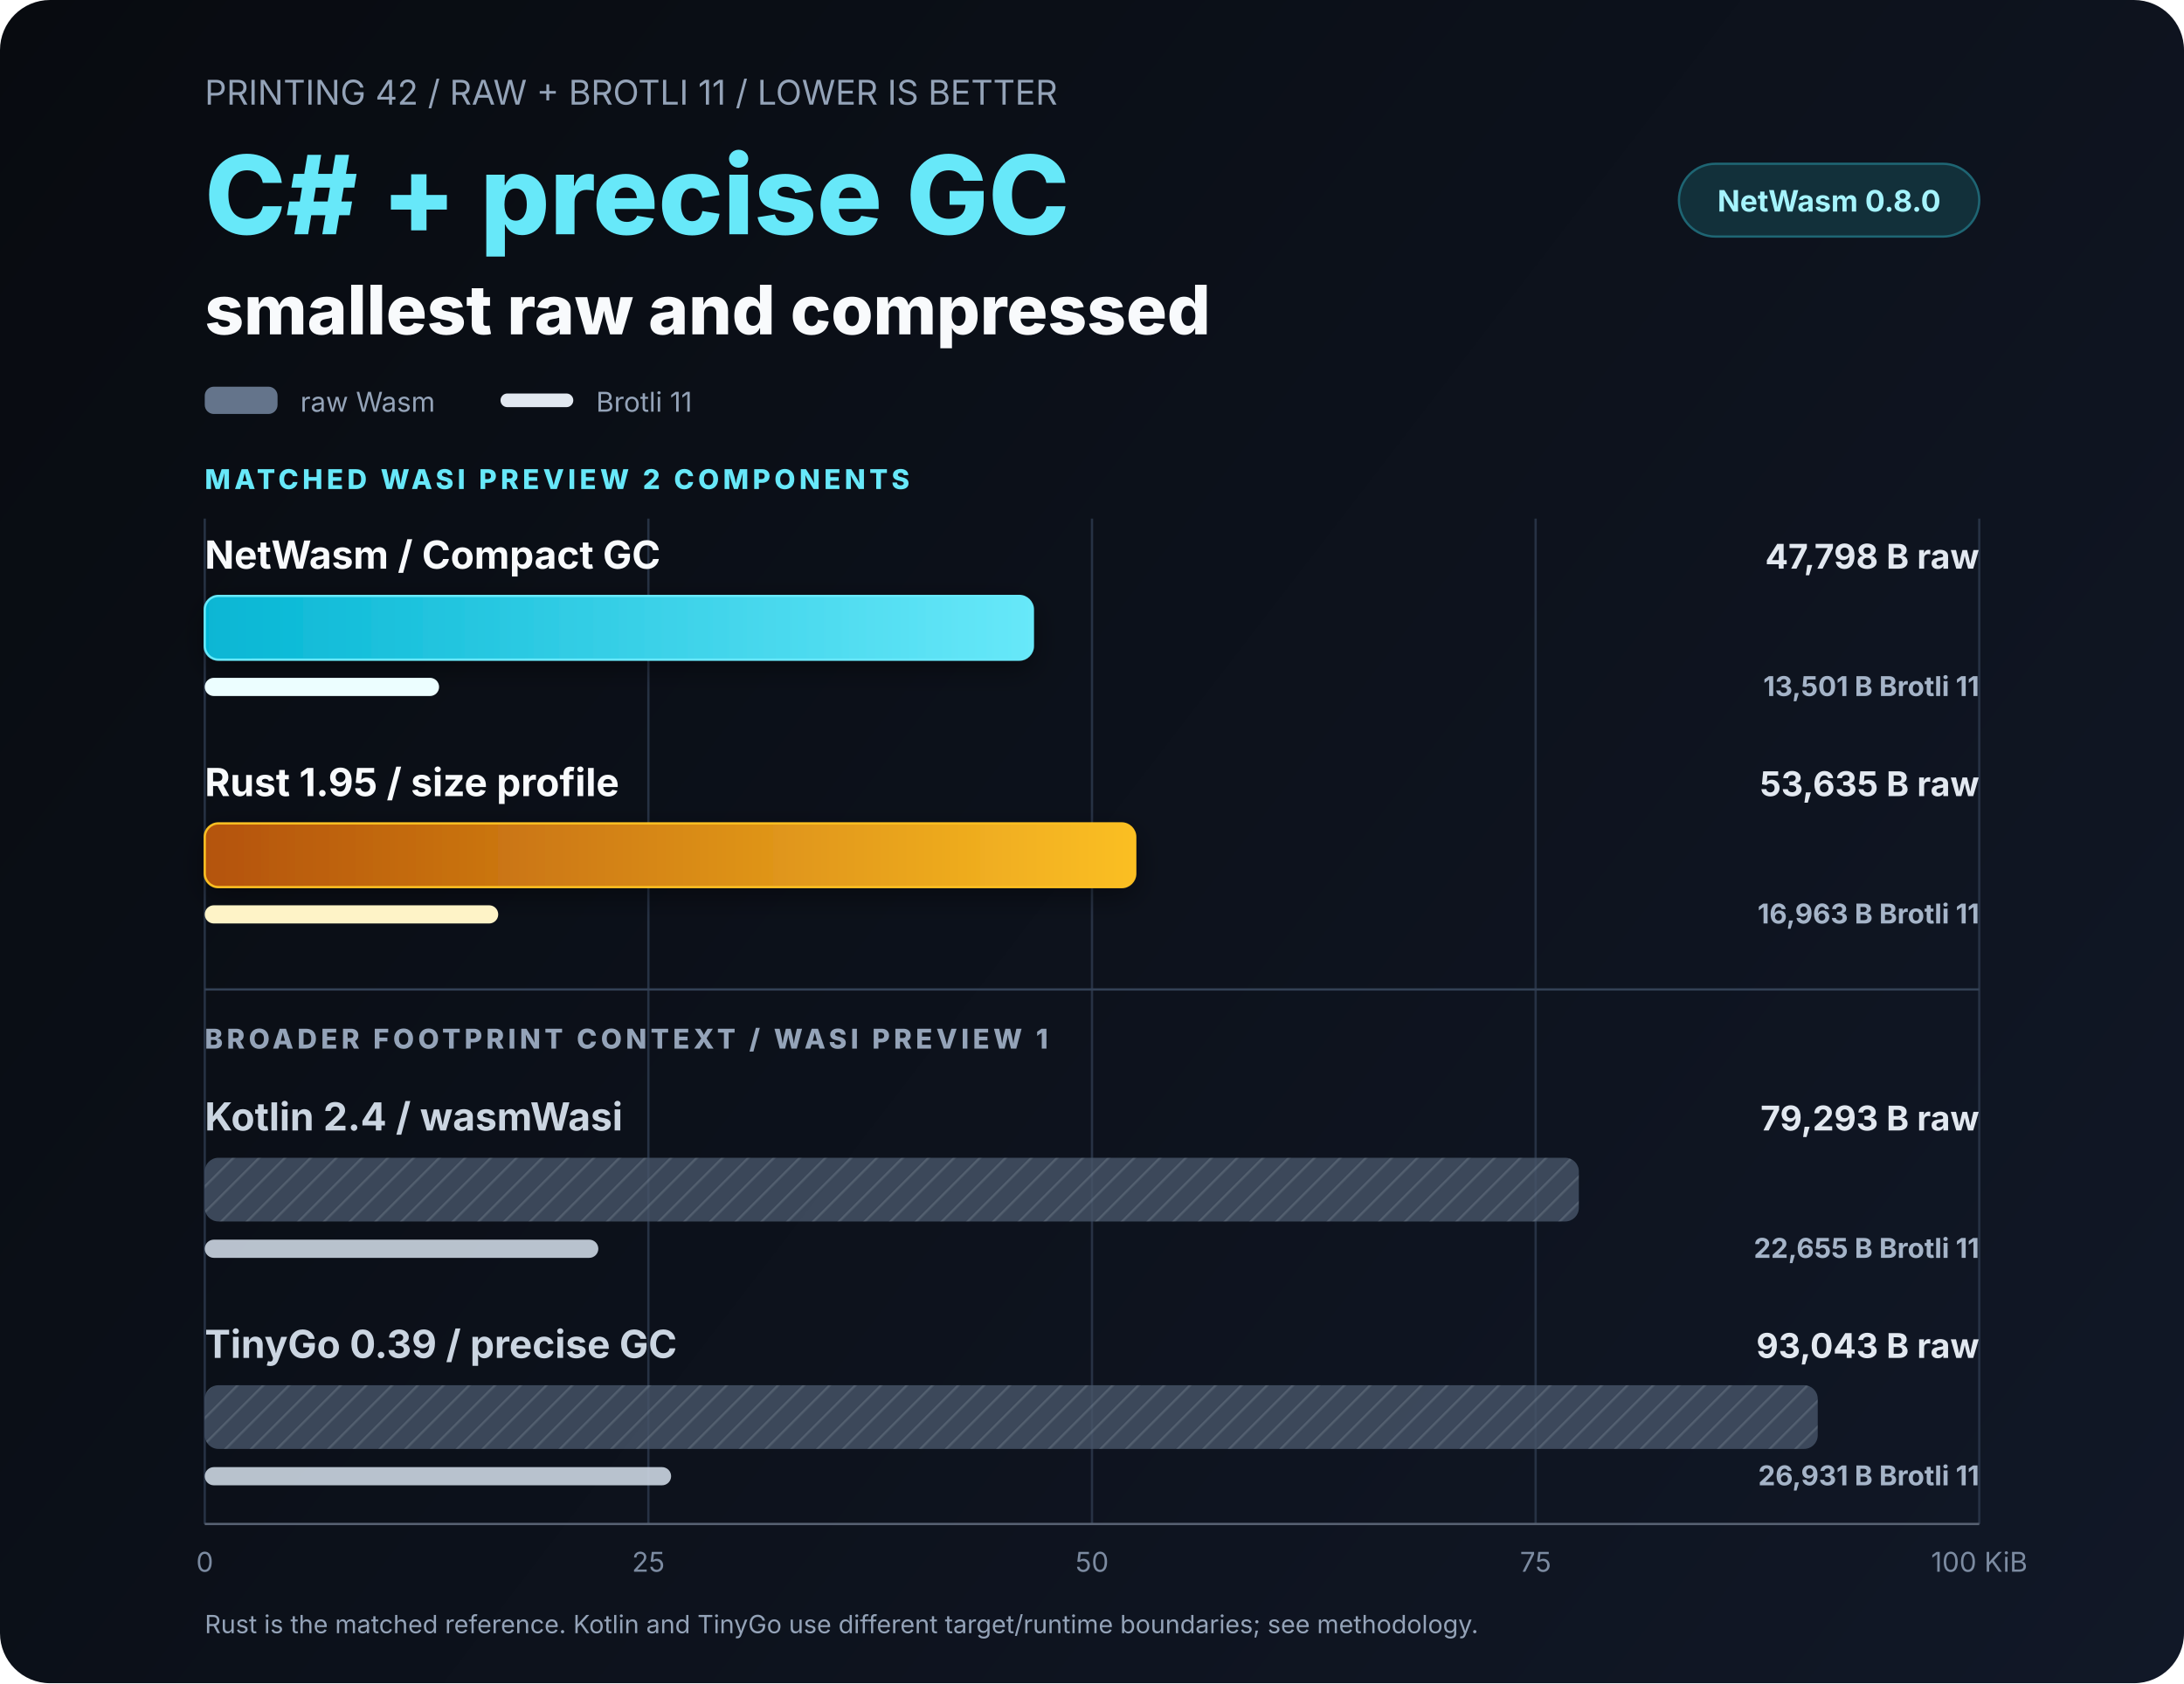
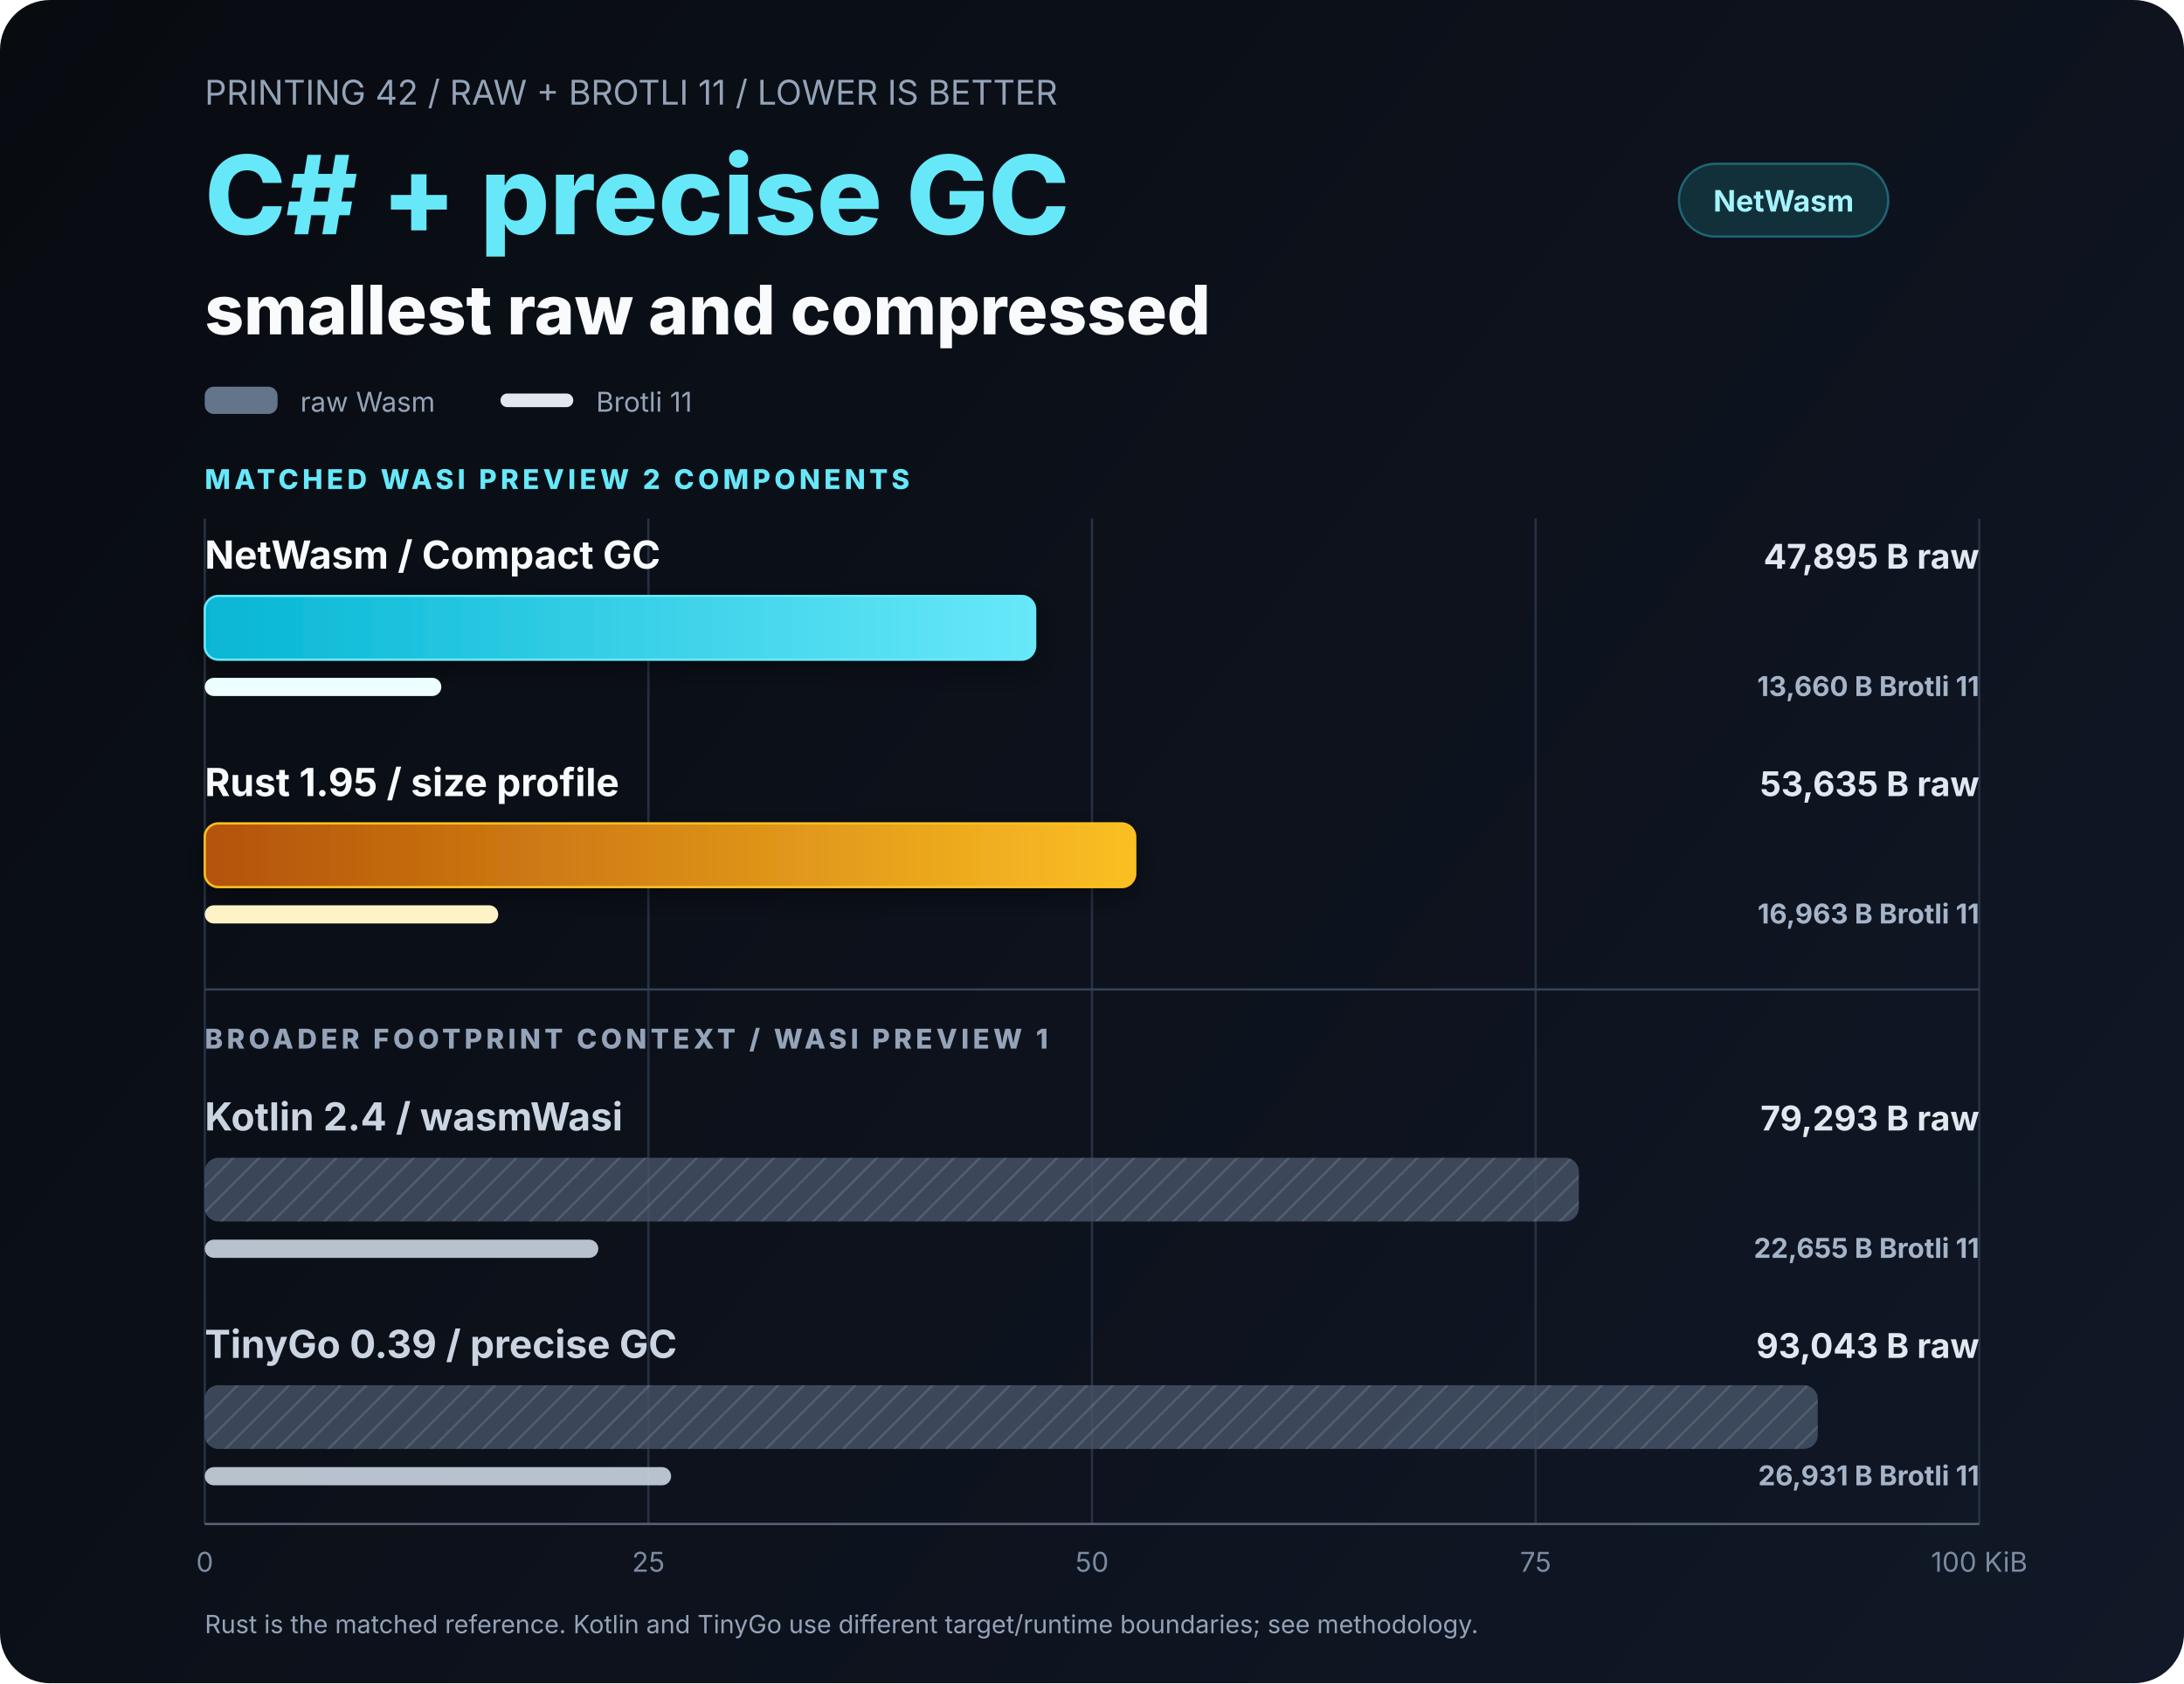
<svg xmlns="http://www.w3.org/2000/svg" role="img" aria-labelledby="chart-title chart-description" width="960" height="740" viewBox="0 0 960 740">
  <defs>
    <linearGradient id="background" x1="0" y1="0" x2="960" y2="740" gradientUnits="userSpaceOnUse">
      <stop offset="0" stop-color="#080b10" />
      <stop offset="1" stop-color="#111827" />
    </linearGradient>
    <linearGradient id="netwasm-bar" x1="90" y1="0" x2="454" y2="0" gradientUnits="userSpaceOnUse">
      <stop offset="0" stop-color="#06b6d4" />
      <stop offset="1" stop-color="#67e8f9" />
    </linearGradient>
    <linearGradient id="rust-bar" x1="90" y1="0" x2="499" y2="0" gradientUnits="userSpaceOnUse">
      <stop offset="0" stop-color="#b45309" />
      <stop offset="1" stop-color="#fbbf24" />
    </linearGradient>
    <linearGradient id="context-bar" x1="90" y1="0" x2="799" y2="0" gradientUnits="userSpaceOnUse">
      <stop offset="0" stop-color="#475569" />
      <stop offset="1" stop-color="#94a3b8" />
    </linearGradient>
    <pattern id="context-pattern" width="8" height="8" patternUnits="userSpaceOnUse" patternTransform="rotate(45)">
      <rect width="8" height="8" fill="url(#context-bar)" />
      <path d="M0 0V8" stroke="#cbd5e1" stroke-opacity="0.22" stroke-width="2" />
    </pattern>
    <filter id="bar-shadow" x="-10%" y="-60%" width="120%" height="220%">
      <feDropShadow dx="0" dy="4" stdDeviation="6" flood-color="#000" flood-opacity="0.38" />
    </filter>
    <style>
      text { font-family: Inter, ui-sans-serif, system-ui, -apple-system, BlinkMacSystemFont, "Segoe UI", sans-serif; }
      .muted { fill: #94a3b8; }
      .label { fill: #f8fafc; font-size: 17px; font-weight: 700; }
      .context-label { fill: #cbd5e1; font-size: 17px; font-weight: 650; }
      .value { fill: #e2e8f0; font-size: 15px; font-weight: 700; text-anchor: end; }
      .compressed-value { fill: #a5b4c8; font-size: 12px; font-weight: 650; text-anchor: end; }
      .tick { fill: #7c8ba1; font-size: 12px; text-anchor: middle; }
      .grid { stroke: #273244; stroke-width: 1; }
    </style>
  </defs>
  <rect width="960" height="740" rx="22" fill="url(#background)" />
  <text x="90" y="46" class="muted" font-size="15">PRINTING 42  /  RAW + BROTLI 11  /  LOWER IS BETTER</text>
  <text x="90" y="103" fill="#67e8f9" font-size="48" font-weight="820">C# + precise GC</text>
  <text x="90" y="147" fill="#f8fafc" font-size="30" font-weight="760">smallest raw and compressed</text>
  <g transform="translate(738 72)">
-     <rect width="132" height="32" rx="16" fill="#12303a" stroke="#1e6573" />
-     <text x="66" y="21" fill="#a5f3fc" font-size="13" font-weight="700" text-anchor="middle">NetWasm 0.8.0</text>
+     <rect width="92" height="32" rx="16" fill="#12303a" stroke="#1e6573" />
+     <text x="46" y="21" fill="#a5f3fc" font-size="13" font-weight="700" text-anchor="middle">NetWasm</text>
  </g>
  <g transform="translate(90 170)">
    <rect width="32" height="12" rx="4" fill="#64748b" />
    <text x="42" y="11" class="muted" font-size="12">raw Wasm</text>
    <rect x="130" y="3" width="32" height="6" rx="3" fill="#e2e8f0" />
    <text x="172" y="11" class="muted" font-size="12">Brotli 11</text>
  </g>
  <text x="90" y="215" fill="#67e8f9" font-size="12" font-weight="800" letter-spacing="1.7">MATCHED WASI PREVIEW 2 COMPONENTS</text>
  <g aria-hidden="true">
    <line x1="90" y1="228" x2="90" y2="670" class="grid" />
    <line x1="285" y1="228" x2="285" y2="670" class="grid" />
    <line x1="480" y1="228" x2="480" y2="670" class="grid" />
    <line x1="675" y1="228" x2="675" y2="670" class="grid" />
    <line x1="870" y1="228" x2="870" y2="670" class="grid" />
  </g>
  <text x="90" y="250" fill="#67e8f9" class="label">NetWasm  /  Compact GC</text>
-   <text x="870" y="250" fill="#a5f3fc" class="value">47,798 B raw</text>
-   <rect x="90" y="262" width="364" height="28" rx="6" fill="url(#netwasm-bar)" stroke="#67e8f9" filter="url(#bar-shadow)" />
-   <rect x="90" y="298" width="103" height="8" rx="4" fill="#ecfeff" />
-   <text x="870" y="306" class="compressed-value">13,501 B Brotli 11</text>
+   <text x="870" y="250" fill="#a5f3fc" class="value">47,895 B raw</text>
+   <rect x="90" y="262" width="365" height="28" rx="6" fill="url(#netwasm-bar)" stroke="#67e8f9" filter="url(#bar-shadow)" />
+   <rect x="90" y="298" width="104" height="8" rx="4" fill="#ecfeff" />
+   <text x="870" y="306" class="compressed-value">13,660 B Brotli 11</text>
  <text x="90" y="350" fill="#fbbf24" class="label">Rust 1.95  /  size profile</text>
  <text x="870" y="350" fill="#fde68a" class="value">53,635 B raw</text>
  <rect x="90" y="362" width="409" height="28" rx="6" fill="url(#rust-bar)" stroke="#fbbf24" filter="url(#bar-shadow)" />
  <rect x="90" y="398" width="129" height="8" rx="4" fill="#fef3c7" />
  <text x="870" y="406" class="compressed-value">16,963 B Brotli 11</text>
  <line x1="90" y1="435" x2="870" y2="435" stroke="#334155" />
  <text x="90" y="461" fill="#94a3b8" font-size="12" font-weight="800" letter-spacing="1.7">BROADER FOOTPRINT CONTEXT  /  WASI PREVIEW 1</text>
  <text x="90" y="497" class="context-label">Kotlin 2.4  /  wasmWasi</text>
  <text x="870" y="497" class="value">79,293 B raw</text>
  <rect x="90" y="509" width="604" height="28" rx="6" fill="url(#context-pattern)" opacity="0.8" />
  <rect x="90" y="545" width="173" height="8" rx="4" fill="#cbd5e1" opacity="0.9" />
  <text x="870" y="553" class="compressed-value">22,655 B Brotli 11</text>
  <text x="90" y="597" class="context-label">TinyGo 0.39  /  precise GC</text>
  <text x="870" y="597" class="value">93,043 B raw</text>
  <rect x="90" y="609" width="709" height="28" rx="6" fill="url(#context-pattern)" opacity="0.8" />
  <rect x="90" y="645" width="205" height="8" rx="4" fill="#cbd5e1" opacity="0.9" />
  <text x="870" y="653" class="compressed-value">26,931 B Brotli 11</text>
  <line x1="90" y1="670" x2="870" y2="670" stroke="#586273" />
  <text x="90" y="691" class="tick">0</text>
  <text x="285" y="691" class="tick">25</text>
  <text x="480" y="691" class="tick">50</text>
  <text x="675" y="691" class="tick">75</text>
  <text x="870" y="691" class="tick">100 KiB</text>
  <text x="90" y="718" class="muted" font-size="11">Rust is the matched reference. Kotlin and TinyGo use different target/runtime boundaries; see methodology.</text>
</svg>
